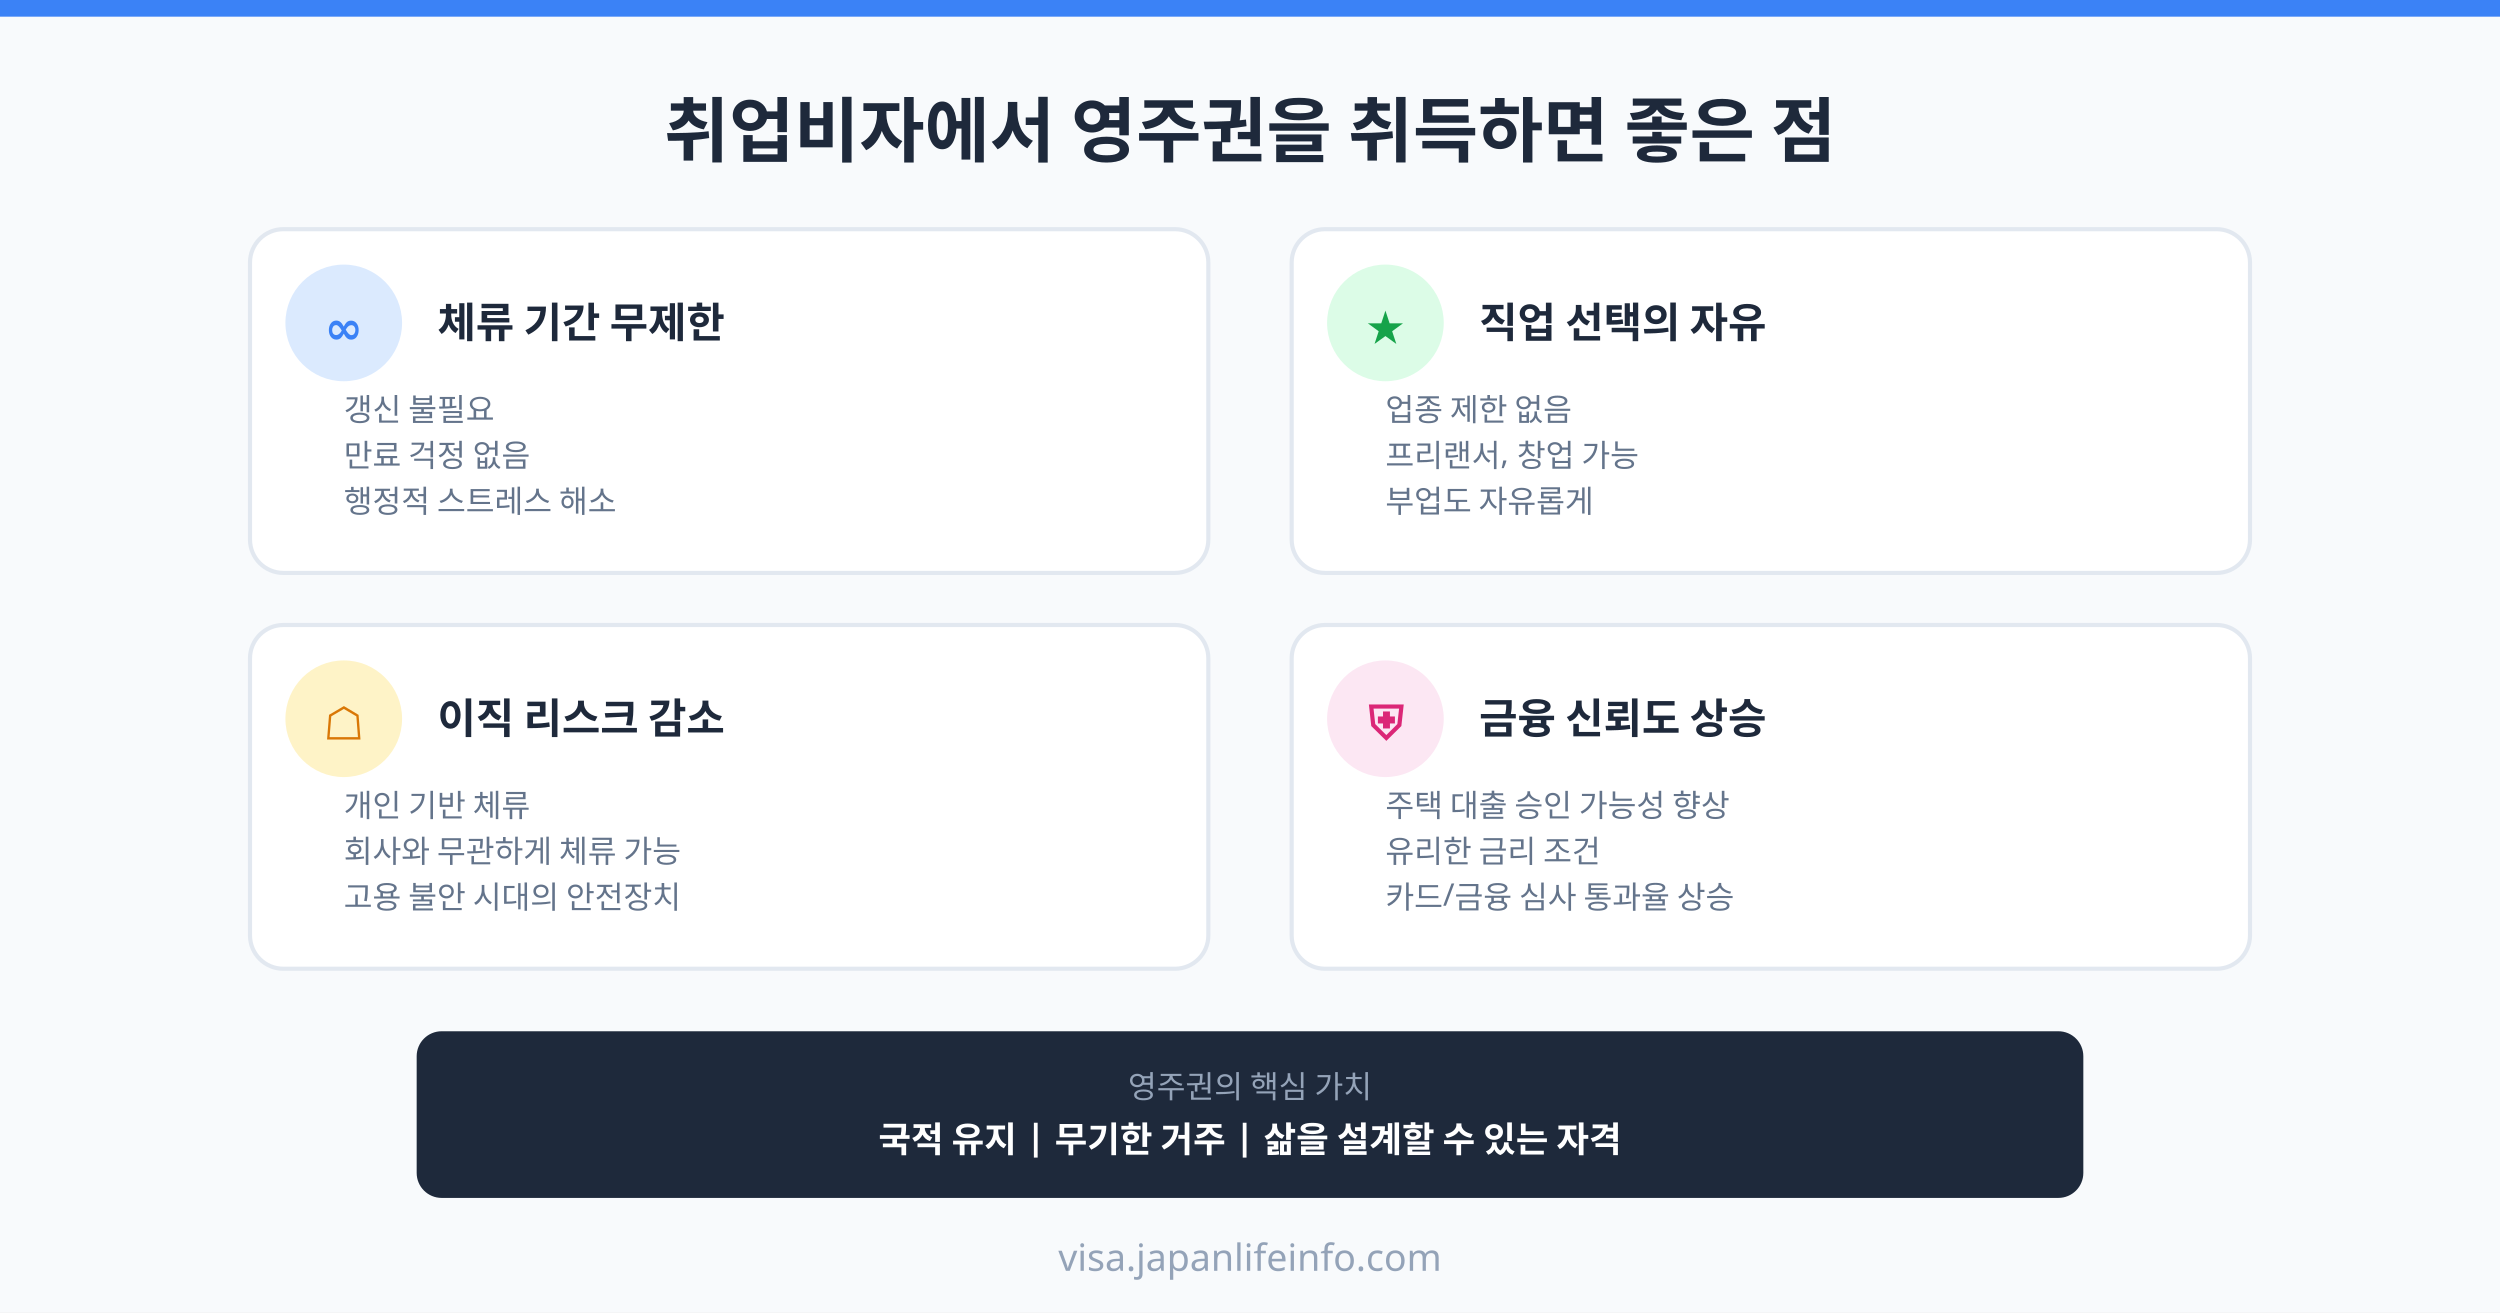
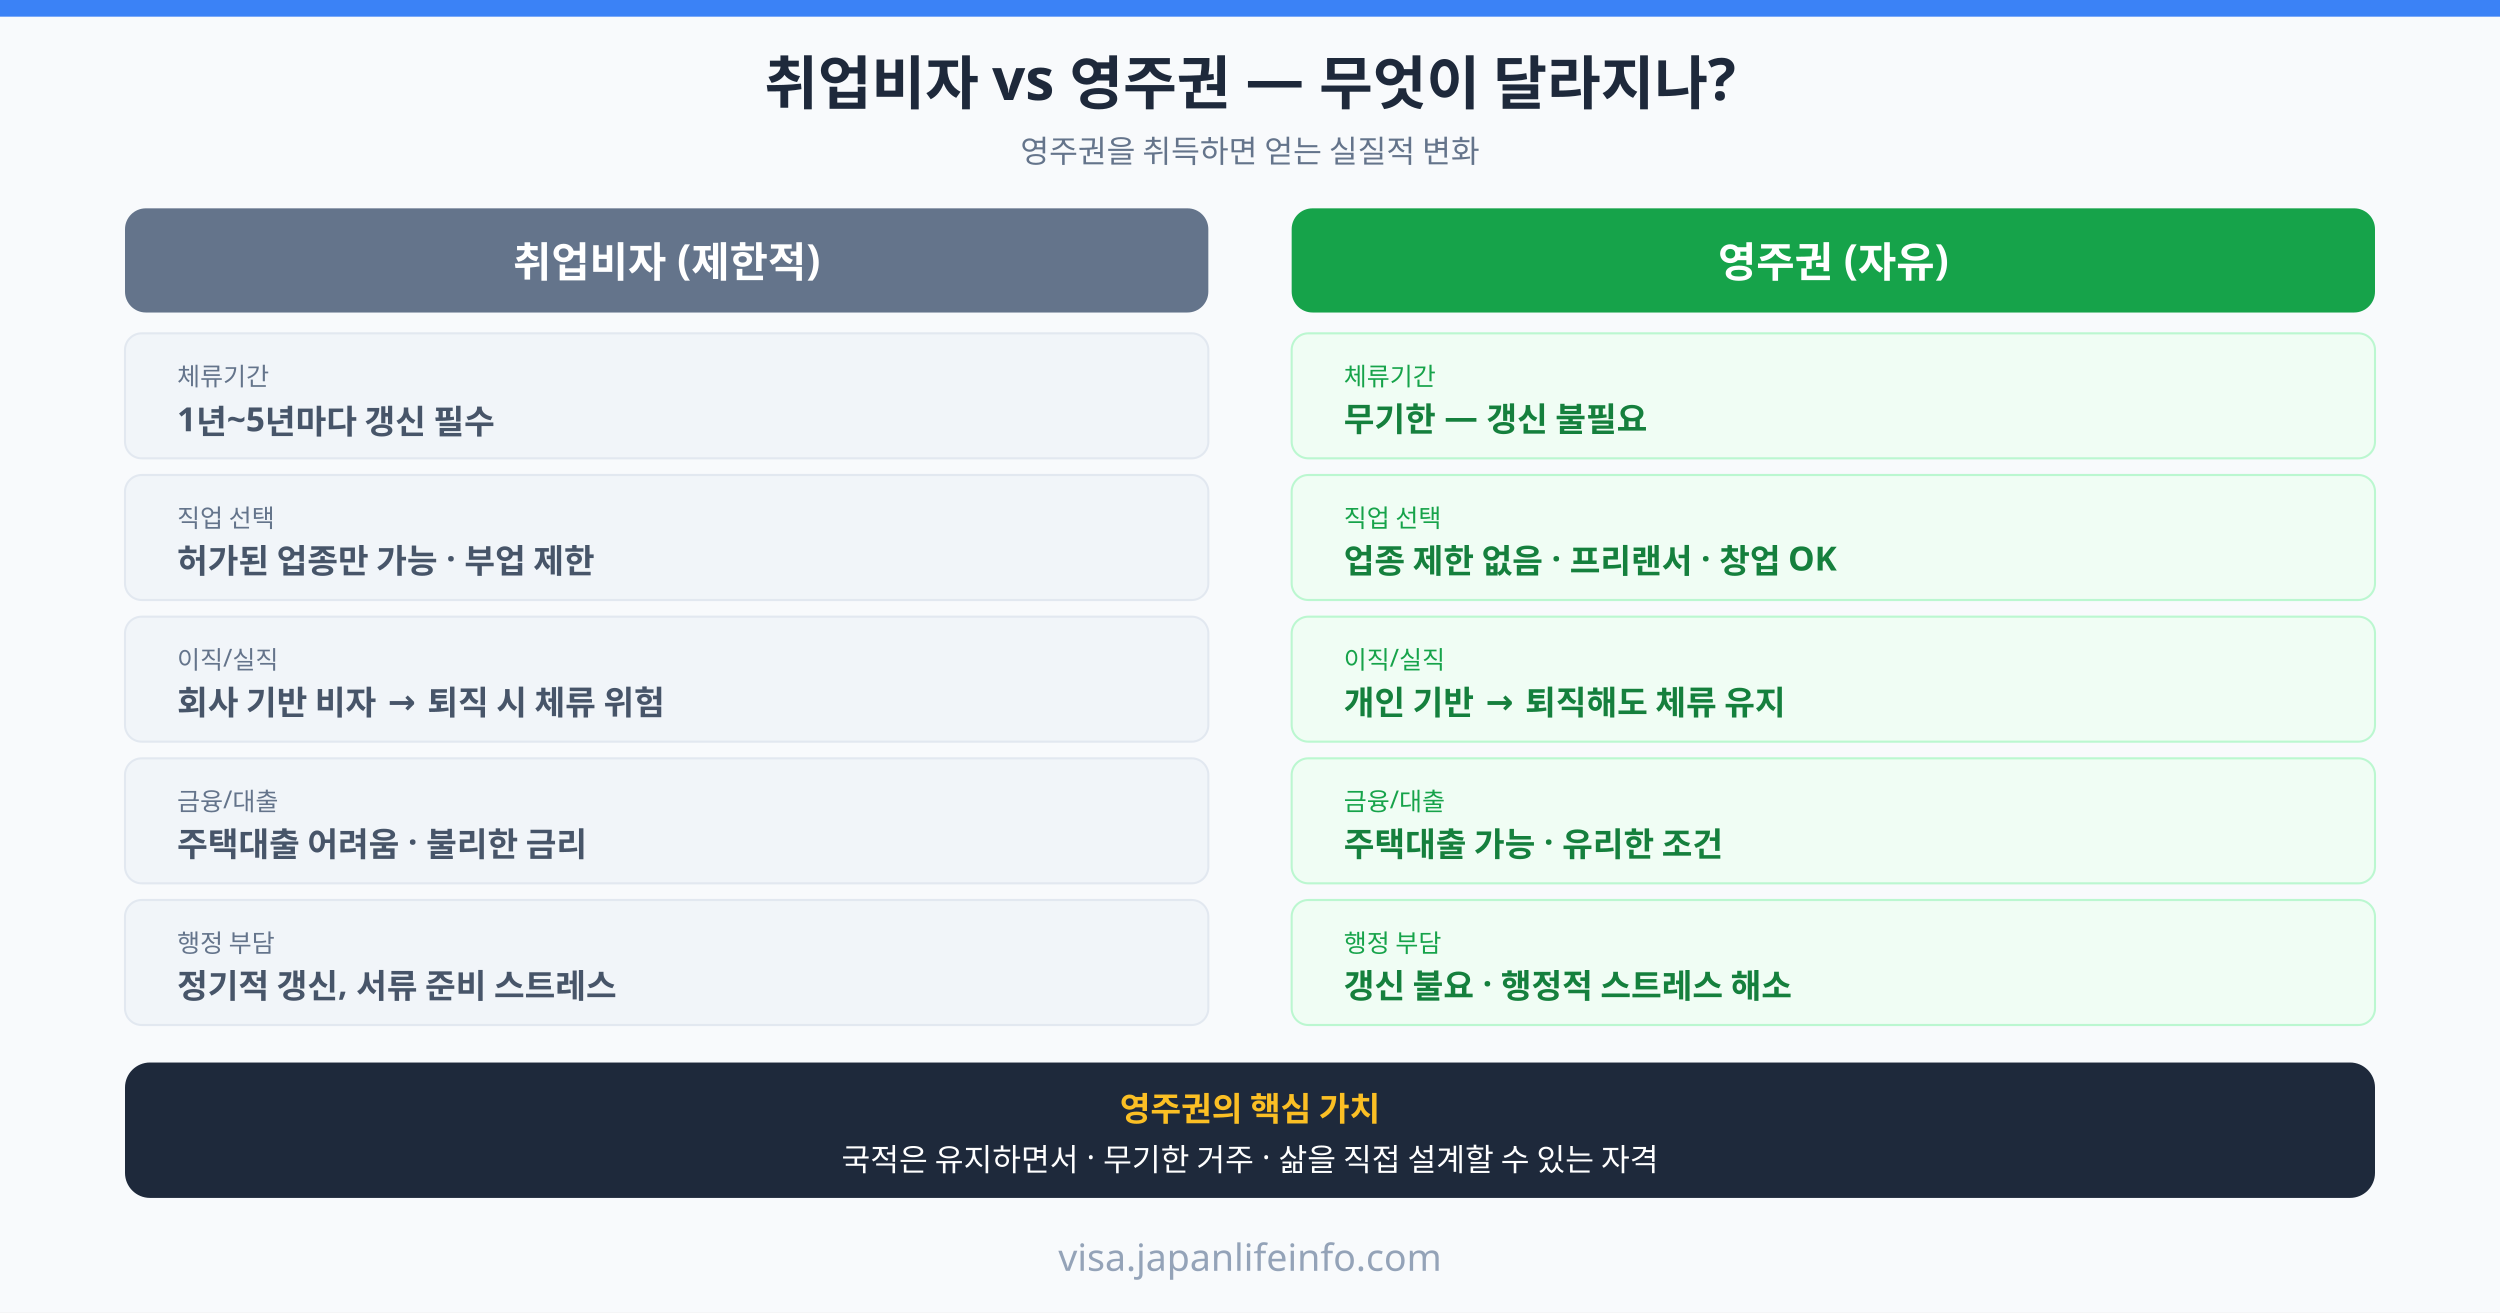
<svg xmlns="http://www.w3.org/2000/svg" width="1200" height="630" viewBox="0 0 1200 630" fill="none">
  <rect width="1200" height="630" fill="#f8fafc" />
  <rect width="1200" height="8" fill="url(#headerGradient)" />
-   <text x="600" y="75" text-anchor="middle" fill="#1e293b" font-family="sans-serif" font-size="34" font-weight="bold">취업비자에서 영주권을 취득하면 좋은 점</text>
-   <g transform="translate(120, 110)">
-     <rect width="460" height="165" rx="16" fill="white" stroke="#e2e8f0" stroke-width="2" />
-     <circle cx="45" cy="45" r="28" fill="#dbeafe" />
-     <text x="45" y="55" text-anchor="middle" fill="#3b82f6" font-family="sans-serif" font-size="22" font-weight="bold">∞</text>
-     <text x="90" y="52" fill="#1e293b" font-family="sans-serif" font-size="20" font-weight="bold">체류 기간 무제한</text>
-     <text x="45" y="92" fill="#64748b" font-family="sans-serif" font-size="15">갱신 불필요</text>
-     <text x="45" y="114" fill="#64748b" font-family="sans-serif" font-size="15">만료 걱정 없음</text>
-     <text x="45" y="136" fill="#64748b" font-family="sans-serif" font-size="15">행정적 스트레스 해소</text>
+   <text x="600" y="50" text-anchor="middle" fill="#1e293b" font-family="sans-serif" font-size="28" font-weight="bold">취업비자 vs 영주권 — 무엇이 달라지나?</text>
+   <text x="600" y="78" text-anchor="middle" fill="#64748b" font-family="sans-serif" font-size="15">영주권을 취득하면 얻는 실질적 변화</text>
+   <g transform="translate(60, 100)">
+     <rect width="520" height="50" rx="10" fill="#64748b" />
+     <text x="260" y="33" text-anchor="middle" fill="white" font-family="sans-serif" font-size="20" font-weight="bold">취업비자 (제한적)</text>
  </g>
-   <g transform="translate(620, 110)">
-     <rect width="460" height="165" rx="16" fill="white" stroke="#e2e8f0" stroke-width="2" />
-     <circle cx="45" cy="45" r="28" fill="#dcfce7" />
-     <text x="45" y="55" text-anchor="middle" fill="#16a34a" font-family="sans-serif" font-size="22" font-weight="bold">★</text>
-     <text x="90" y="52" fill="#1e293b" font-family="sans-serif" font-size="20" font-weight="bold">직업 선택의 자유</text>
-     <text x="45" y="92" fill="#64748b" font-family="sans-serif" font-size="15">업종 제한 없음</text>
-     <text x="45" y="114" fill="#64748b" font-family="sans-serif" font-size="15">프리랜서, 창업 가능</text>
-     <text x="45" y="136" fill="#64748b" font-family="sans-serif" font-size="15">부업도 자유롭게</text>
+   <g transform="translate(620, 100)">
+     <rect width="520" height="50" rx="10" fill="#16a34a" />
+     <text x="260" y="33" text-anchor="middle" fill="white" font-family="sans-serif" font-size="20" font-weight="bold">영주권 (자유)</text>
  </g>
-   <g transform="translate(120, 300)">
-     <rect width="460" height="165" rx="16" fill="white" stroke="#e2e8f0" stroke-width="2" />
-     <circle cx="45" cy="45" r="28" fill="#fef3c7" />
-     <text x="45" y="55" text-anchor="middle" fill="#d97706" font-family="sans-serif" font-size="22" font-weight="bold">☖</text>
-     <text x="90" y="52" fill="#1e293b" font-family="sans-serif" font-size="20" font-weight="bold">이직 리스크 감소</text>
-     <text x="45" y="92" fill="#64748b" font-family="sans-serif" font-size="15">개인 기반 체류</text>
-     <text x="45" y="114" fill="#64748b" font-family="sans-serif" font-size="15">회사와 무관하게 체류 가능</text>
-     <text x="45" y="136" fill="#64748b" font-family="sans-serif" font-size="15">고용 불안 시대의 안전장치</text>
+   <g transform="translate(60, 160)">
+     <rect width="520" height="60" rx="8" fill="#f1f5f9" stroke="#e2e8f0" stroke-width="1" />
+     <text x="25" y="25" fill="#64748b" font-family="sans-serif" font-size="12">체류기간</text>
+     <text x="25" y="47" fill="#475569" font-family="sans-serif" font-size="16" font-weight="bold">1년~5년마다 갱신 필수</text>
  </g>
-   <g transform="translate(620, 300)">
-     <rect width="460" height="165" rx="16" fill="white" stroke="#e2e8f0" stroke-width="2" />
-     <circle cx="45" cy="45" r="28" fill="#fce7f3" />
-     <text x="45" y="55" text-anchor="middle" fill="#db2777" font-family="sans-serif" font-size="22" font-weight="bold">⛨</text>
-     <text x="90" y="52" fill="#1e293b" font-family="sans-serif" font-size="20" font-weight="bold">금융 신뢰도 상승</text>
-     <text x="45" y="92" fill="#64748b" font-family="sans-serif" font-size="15">주택 대출 승인 가능성 향상</text>
-     <text x="45" y="114" fill="#64748b" font-family="sans-serif" font-size="15">유리한 금리 조건</text>
-     <text x="45" y="136" fill="#64748b" font-family="sans-serif" font-size="15">카드/금융 심사 통과율 상승</text>
+   <g transform="translate(620, 160)">
+     <rect width="520" height="60" rx="8" fill="#f0fdf4" stroke="#bbf7d0" stroke-width="1" />
+     <text x="25" y="25" fill="#16a34a" font-family="sans-serif" font-size="12">체류기간</text>
+     <text x="25" y="47" fill="#15803d" font-family="sans-serif" font-size="16" font-weight="bold">무기한 — 갱신 불필요</text>
  </g>
-   <g transform="translate(200, 495)">
-     <rect width="800" height="80" rx="12" fill="#1e293b" />
-     <text x="400" y="32" text-anchor="middle" fill="#94a3b8" font-family="sans-serif" font-size="15">영주권의 핵심 가치</text>
-     <text x="400" y="58" text-anchor="middle" fill="white" font-family="sans-serif" font-size="17" font-weight="bold">국적 유지 | 무기한 거주 | 삶을 설계할 수 있는 자격</text>
+   <g transform="translate(60, 228)">
+     <rect width="520" height="60" rx="8" fill="#f1f5f9" stroke="#e2e8f0" stroke-width="1" />
+     <text x="25" y="25" fill="#64748b" font-family="sans-serif" font-size="12">직업 선택</text>
+     <text x="25" y="47" fill="#475569" font-family="sans-serif" font-size="16" font-weight="bold">허가된 업종만 가능 · 부업 제한</text>
+   </g>
+   <g transform="translate(620, 228)">
+     <rect width="520" height="60" rx="8" fill="#f0fdf4" stroke="#bbf7d0" stroke-width="1" />
+     <text x="25" y="25" fill="#16a34a" font-family="sans-serif" font-size="12">직업 선택</text>
+     <text x="25" y="47" fill="#15803d" font-family="sans-serif" font-size="16" font-weight="bold">업종 제한 없음 · 프리랜서 · 창업 OK</text>
+   </g>
+   <g transform="translate(60, 296)">
+     <rect width="520" height="60" rx="8" fill="#f1f5f9" stroke="#e2e8f0" stroke-width="1" />
+     <text x="25" y="25" fill="#64748b" font-family="sans-serif" font-size="12">이직/실직</text>
+     <text x="25" y="47" fill="#475569" font-family="sans-serif" font-size="16" font-weight="bold">회사 기반 비자 → 퇴직 시 체류 위험</text>
+   </g>
+   <g transform="translate(620, 296)">
+     <rect width="520" height="60" rx="8" fill="#f0fdf4" stroke="#bbf7d0" stroke-width="1" />
+     <text x="25" y="25" fill="#16a34a" font-family="sans-serif" font-size="12">이직/실직</text>
+     <text x="25" y="47" fill="#15803d" font-family="sans-serif" font-size="16" font-weight="bold">개인 기반 → 퇴직해도 체류 유지</text>
+   </g>
+   <g transform="translate(60, 364)">
+     <rect width="520" height="60" rx="8" fill="#f1f5f9" stroke="#e2e8f0" stroke-width="1" />
+     <text x="25" y="25" fill="#64748b" font-family="sans-serif" font-size="12">금융/대출</text>
+     <text x="25" y="47" fill="#475569" font-family="sans-serif" font-size="16" font-weight="bold">주택대출 어려움 · 불리한 금리</text>
+   </g>
+   <g transform="translate(620, 364)">
+     <rect width="520" height="60" rx="8" fill="#f0fdf4" stroke="#bbf7d0" stroke-width="1" />
+     <text x="25" y="25" fill="#16a34a" font-family="sans-serif" font-size="12">금융/대출</text>
+     <text x="25" y="47" fill="#15803d" font-family="sans-serif" font-size="16" font-weight="bold">주택대출 가능 · 유리한 조건</text>
+   </g>
+   <g transform="translate(60, 432)">
+     <rect width="520" height="60" rx="8" fill="#f1f5f9" stroke="#e2e8f0" stroke-width="1" />
+     <text x="25" y="25" fill="#64748b" font-family="sans-serif" font-size="12">행정 부담</text>
+     <text x="25" y="47" fill="#475569" font-family="sans-serif" font-size="16" font-weight="bold">정기적 갱신, 서류 준비 스트레스</text>
+   </g>
+   <g transform="translate(620, 432)">
+     <rect width="520" height="60" rx="8" fill="#f0fdf4" stroke="#bbf7d0" stroke-width="1" />
+     <text x="25" y="25" fill="#16a34a" font-family="sans-serif" font-size="12">행정 부담</text>
+     <text x="25" y="47" fill="#15803d" font-family="sans-serif" font-size="16" font-weight="bold">갱신 불요 · 행정적 스트레스 해소</text>
+   </g>
+   <g transform="translate(60, 510)">
+     <rect width="1080" height="65" rx="12" fill="#1e293b" />
+     <text x="540" y="28" text-anchor="middle" fill="#fbbf24" font-family="sans-serif" font-size="16" font-weight="bold">영주권의 핵심 가치</text>
+     <text x="540" y="52" text-anchor="middle" fill="white" font-family="sans-serif" font-size="15">국적은 유지하면서 · 무기한 거주 · 삶을 직접 설계할 수 있는 자격</text>
  </g>
  <text x="600" y="610" text-anchor="middle" fill="#94a3b8" font-family="sans-serif" font-size="18">visa.japanlifeinfo.com</text>
  <defs>
    <linearGradient id="headerGradient" x1="0" y1="0" x2="1200" y2="0">
      <stop offset="0%" stop-color="#3b82f6" />
      <stop offset="50%" stop-color="#8b5cf6" />
      <stop offset="100%" stop-color="#10b981" />
    </linearGradient>
  </defs>
</svg>
